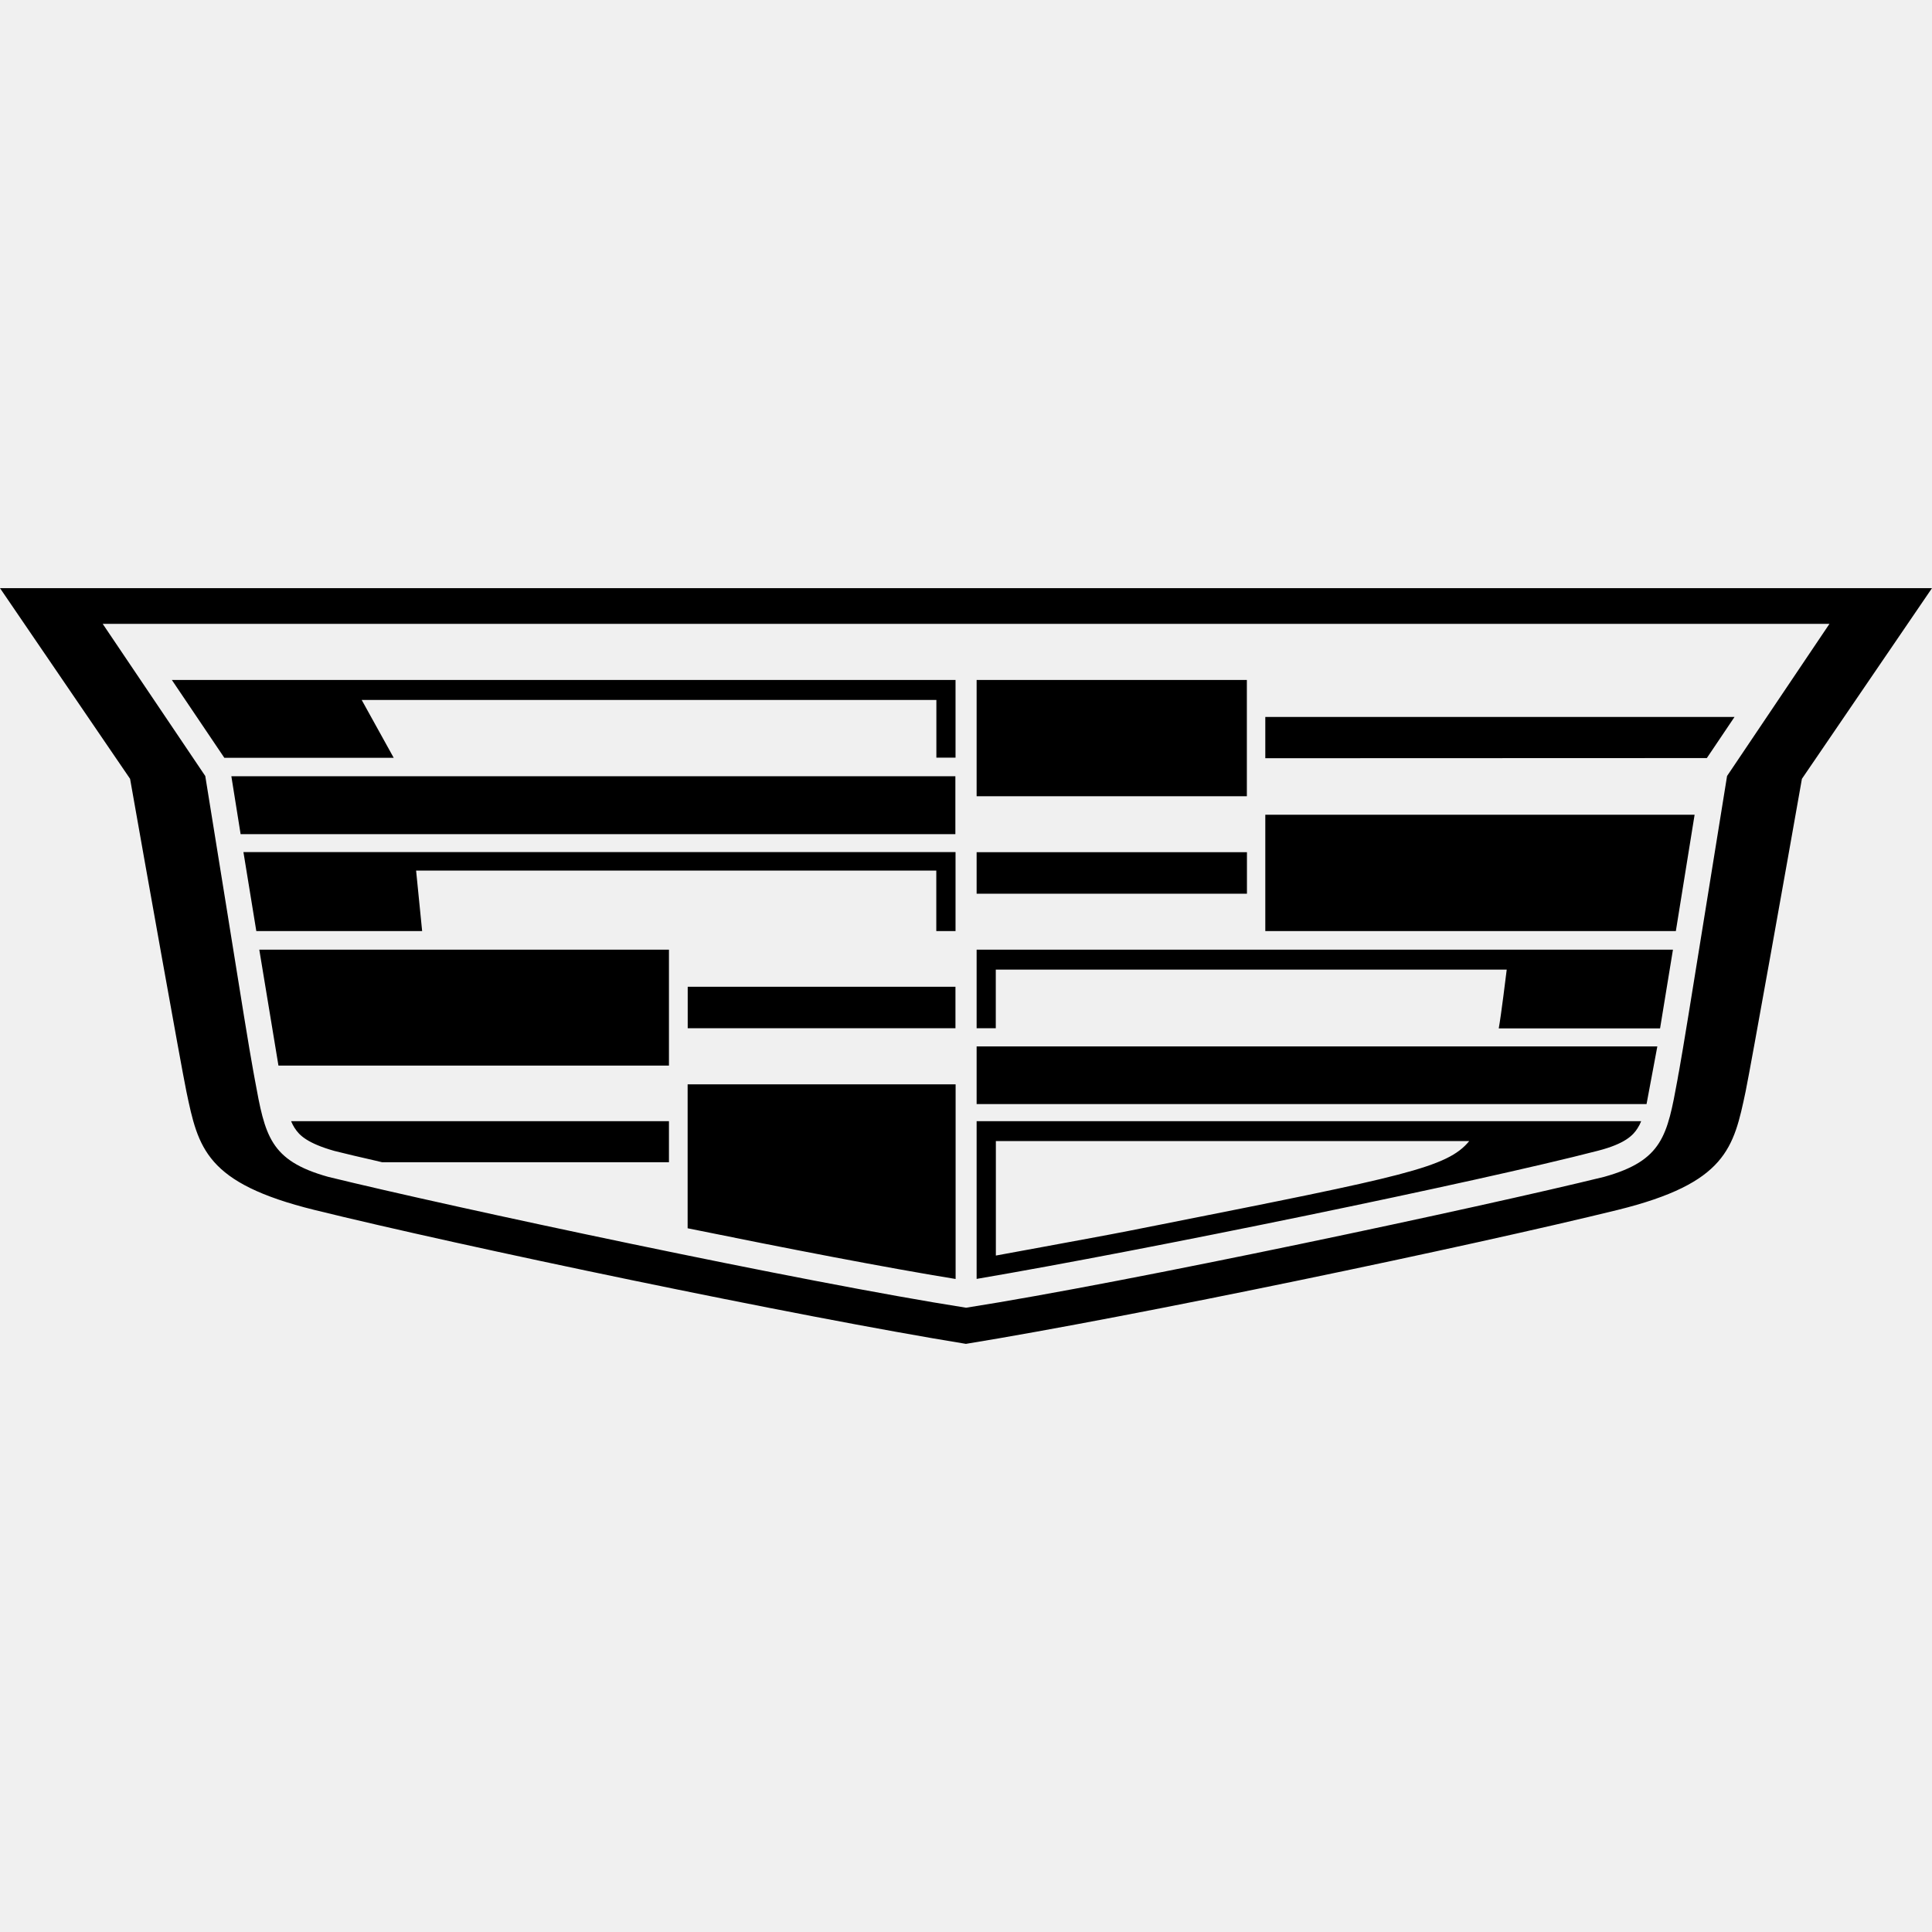
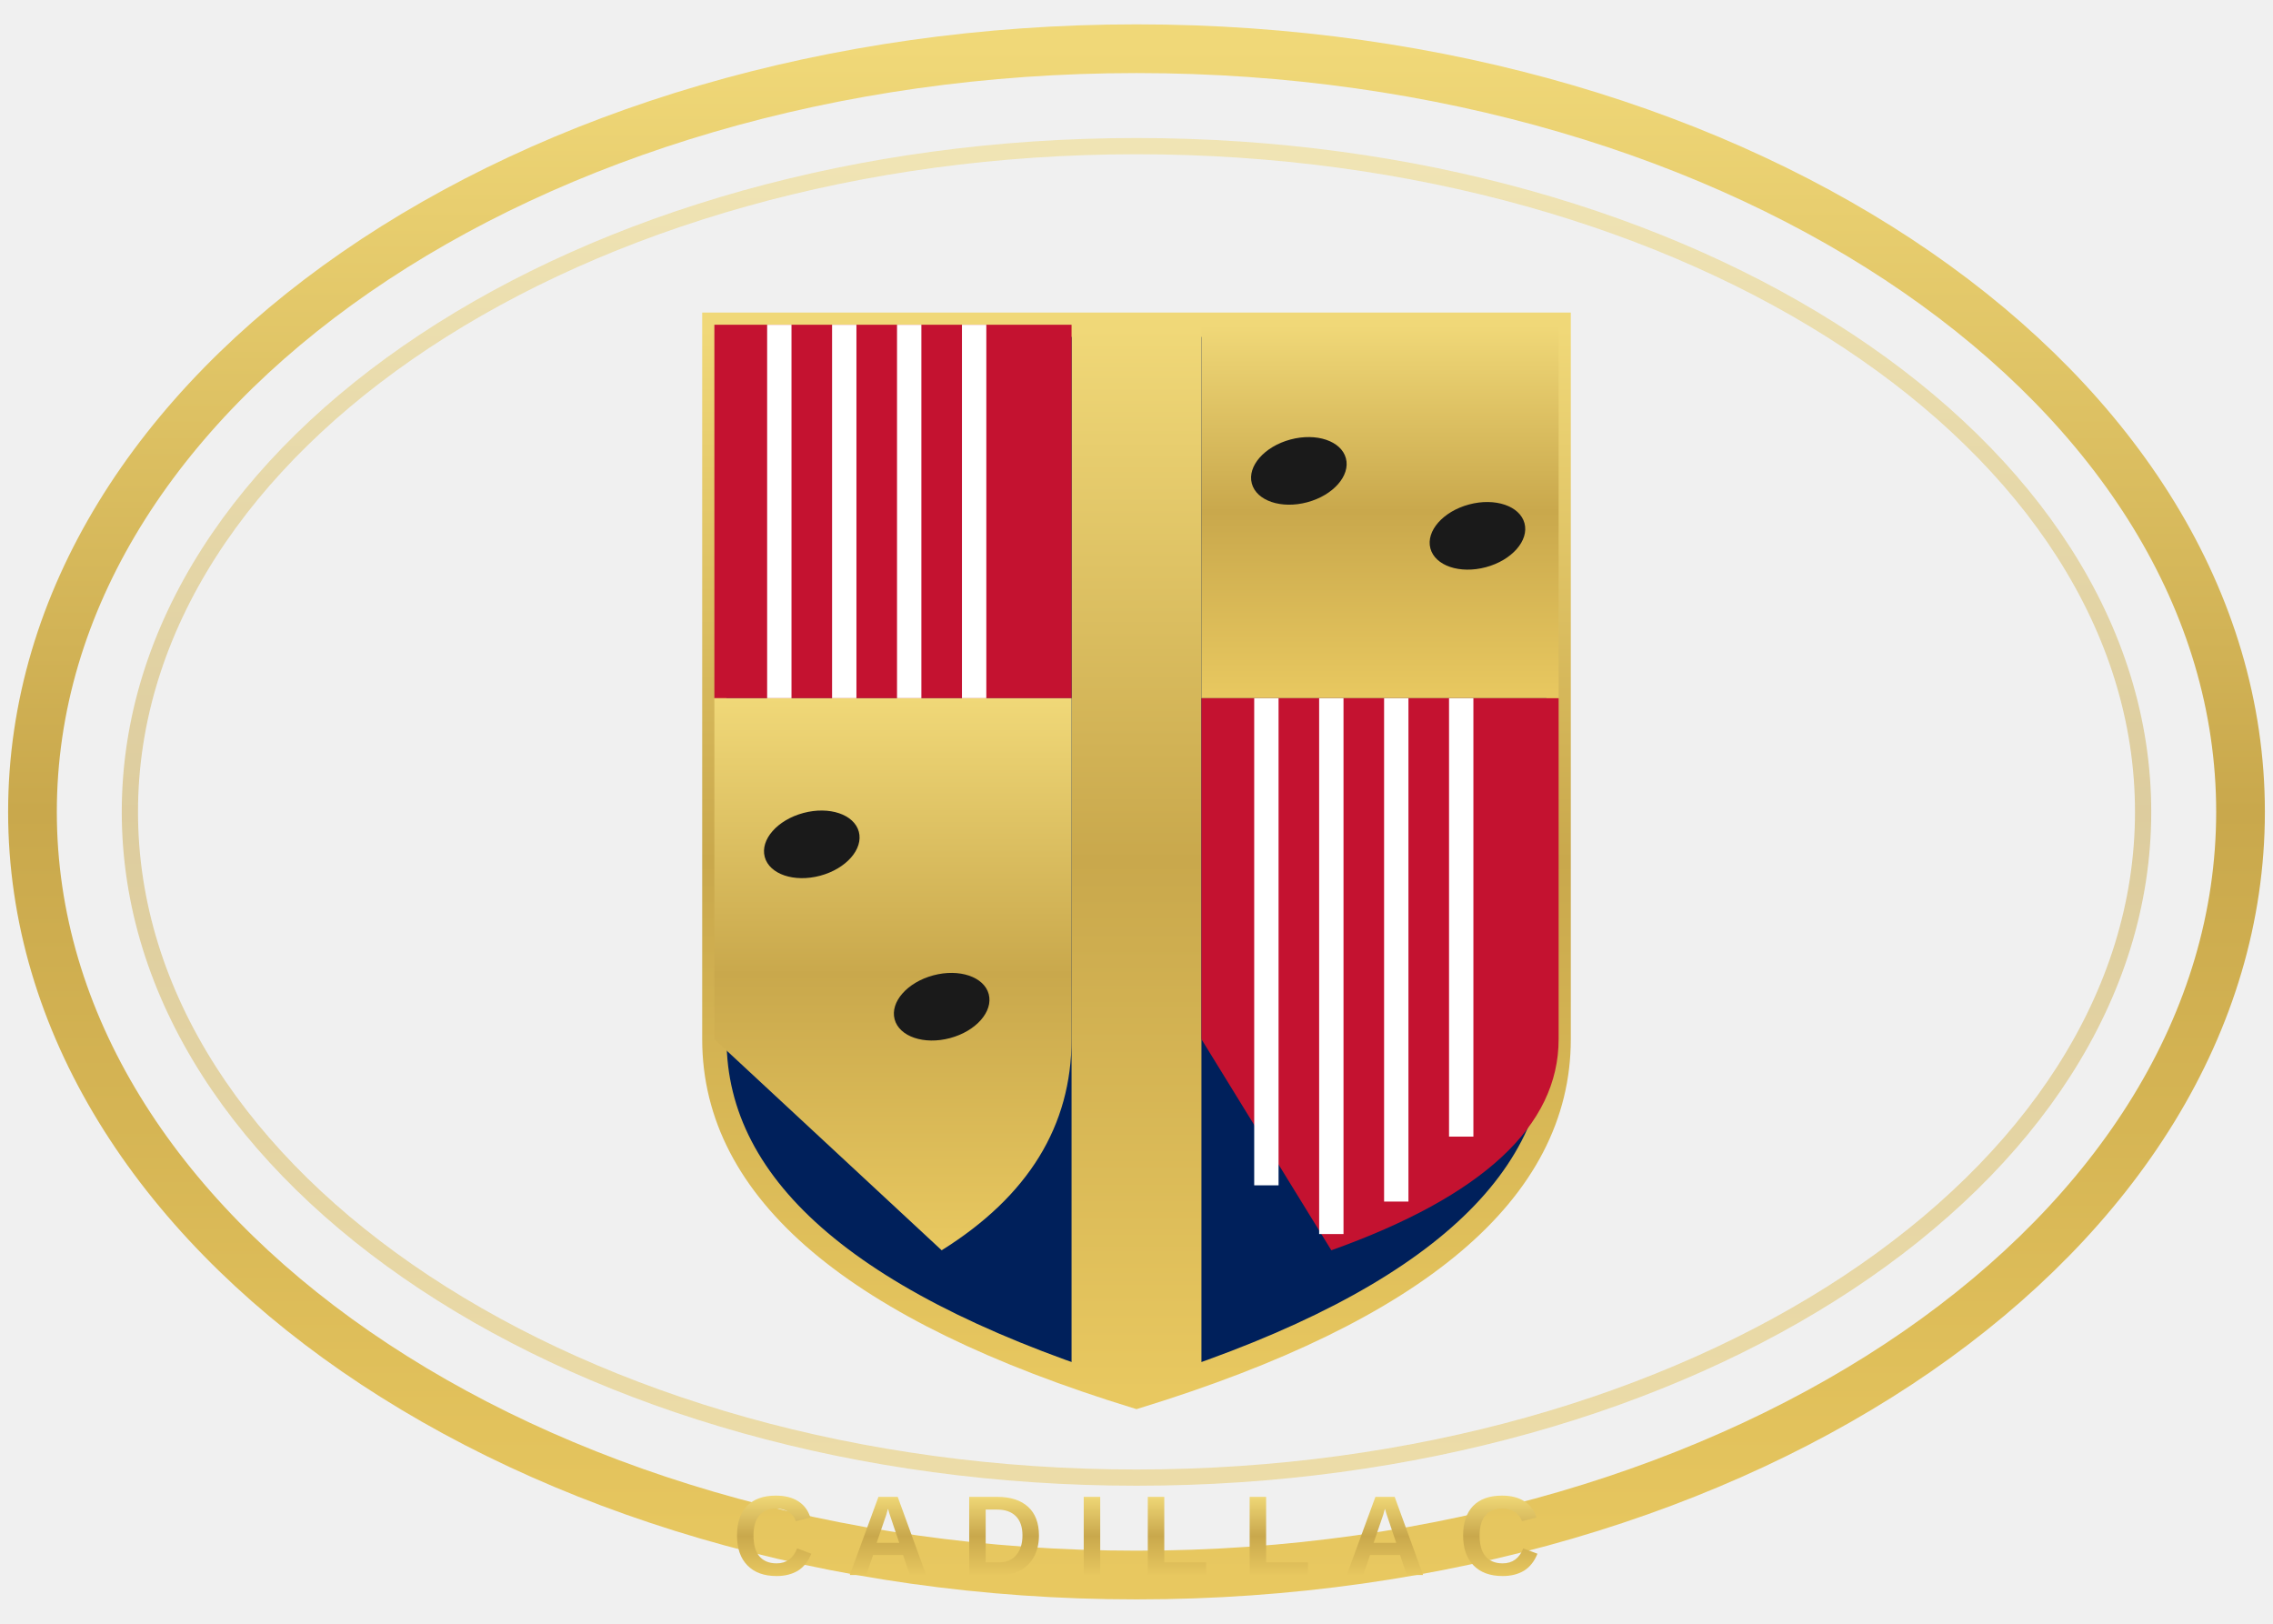
- <svg xmlns="http://www.w3.org/2000/svg" fill="#000000" role="img" viewBox="0 0 24 24">
-   <path d="M2.787 9.414h2.104l-.398-.719h7.139v.717h.238v-.965H2.135l.652.967zm.202.948h8.879v-.719H2.874l.115.719zm2.255 1.204h-2.06l-.16-.981h8.846v.981h-.239v-.751H5.169l.075.751zm3.299.692h3.326v.515H8.543v-.515zm3.589-3.811h3.357v1.444h-3.357V8.447zm-8.469 5.569c.054.086.155.186.49.281.146.037.305.074.515.122l.08.019H8.31v-.51H3.616c.013.03.028.06.046.088h.001zm4.647-.779H3.459l-.238-1.44H8.31v1.44zm.232 2.021c1.243.253 2.457.488 3.329.63V13.47H8.542V15.258zm12.276-3.692h-5.1v-1.445h5.333l-.233 1.445zm-5.1-2.66v.513l5.485-.002.344-.511h-5.829zM0 7.306l1.616 2.369c.177 1.006.64 3.599.693 3.85l.006.032c.148.706.239 1.139 1.59 1.473 1.825.45 5.997 1.323 8.094 1.664 2.097-.341 6.271-1.215 8.097-1.664 1.35-.334 1.44-.767 1.589-1.473l.006-.032c.053-.253.516-2.844.693-3.85L24 7.306H0zm21.454 2.335-.277 1.717c-.16.994-.267 1.657-.32 1.951l-.007.035-.012.07c-.127.692-.183 1.002-.91 1.205-1.516.373-5.908 1.31-7.927 1.626-2.018-.316-6.41-1.254-7.925-1.626-.727-.203-.783-.513-.91-1.206l-.019-.104c-.053-.288-.156-.93-.31-1.89v-.001L2.55 9.64 1.276 7.75h21.45l-1.272 1.89v.001zm-9.084 3.132h-.238v-.976h8.65l-.16.978h-2.004c.031-.171.09-.659.099-.73H12.37v.728zm-.238.942h8.322l.134-.716h-8.456v.716zm0-3.129h3.358v.516h-3.358v-.516zm0 3.342v1.959c2.115-.36 6.223-1.205 7.718-1.592.338-.087.438-.193.492-.279a.448.448 0 0 0 .045-.088h-8.255zm2.296 1.282-.415.082c-.21.042-.665.125-1.065.199l-.577.106v-1.422h5.88c-.27.33-.812.437-3.823 1.035z" />
+ <svg xmlns="http://www.w3.org/2000/svg" viewBox="0 0 140 100" role="img">
+   <defs>
+     <linearGradient id="cd-gold" x1="0" y1="0" x2="0" y2="1">
+       <stop offset="0" stop-color="#F0D878" />
+       <stop offset="0.5" stop-color="#C9A84C" />
+       <stop offset="1" stop-color="#E8C860" />
+     </linearGradient>
+   </defs>
+   <ellipse cx="70" cy="50" rx="68" ry="47" fill="none" stroke="url(#cd-gold)" stroke-width="3" />
+   <ellipse cx="70" cy="50" rx="62" ry="41" fill="none" stroke="url(#cd-gold)" stroke-width="1" opacity="0.5" />
+   <path d="M44,20 L96,20 L96,64 Q96,78 70,86 Q44,78 44,64 Z" fill="#00205B" />
+   <path d="M44,20 L96,20 L96,64 Q96,78 70,86 Q44,78 44,64 Z" fill="none" stroke="url(#cd-gold)" stroke-width="1.5" />
+   <path d="M66,20 L74,20 L74,85 Q72,86 70,86 Q68,86 66,85 Z" fill="url(#cd-gold)" />
+   <rect x="44" y="20" width="22" height="23" fill="#C41230" />
+   <line x1="48" y1="20" x2="48" y2="43" stroke="white" stroke-width="1.5" />
+   <line x1="52" y1="20" x2="52" y2="43" stroke="white" stroke-width="1.5" />
+   <line x1="56" y1="20" x2="56" y2="43" stroke="white" stroke-width="1.5" />
+   <line x1="60" y1="20" x2="60" y2="43" stroke="white" stroke-width="1.5" />
+   <rect x="74" y="20" width="22" height="23" fill="url(#cd-gold)" />
+   <ellipse cx="80" cy="29" rx="3" ry="2" fill="#1A1A1A" transform="rotate(-15 80 29)" />
+   <ellipse cx="91" cy="33" rx="3" ry="2" fill="#1A1A1A" transform="rotate(-15 91 33)" />
+   <path d="M44,43 L66,43 L66,64 Q66,72 58,77 L44,64 Z" fill="url(#cd-gold)" />
+   <ellipse cx="50" cy="52" rx="3" ry="2" fill="#1A1A1A" transform="rotate(-15 50 52)" />
+   <ellipse cx="58" cy="62" rx="3" ry="2" fill="#1A1A1A" transform="rotate(-15 58 62)" />
+   <path d="M74,43 L96,43 L96,64 Q96,72 82,77 L74,64 Z" fill="#C41230" />
+   <line x1="78" y1="43" x2="78" y2="73" stroke="white" stroke-width="1.5" />
+   <line x1="82" y1="43" x2="82" y2="76" stroke="white" stroke-width="1.5" />
+   <line x1="86" y1="43" x2="86" y2="74" stroke="white" stroke-width="1.5" />
+   <line x1="90" y1="43" x2="90" y2="70" stroke="white" stroke-width="1.5" />
+   <line x1="44" y1="43" x2="96" y2="43" stroke="url(#cd-gold)" stroke-width="1.5" />
+   <text x="70" y="97" text-anchor="middle" font-size="7" font-weight="700" font-family="Arial,sans-serif" fill="url(#cd-gold)" letter-spacing="2">CADILLAC</text>
</svg>
